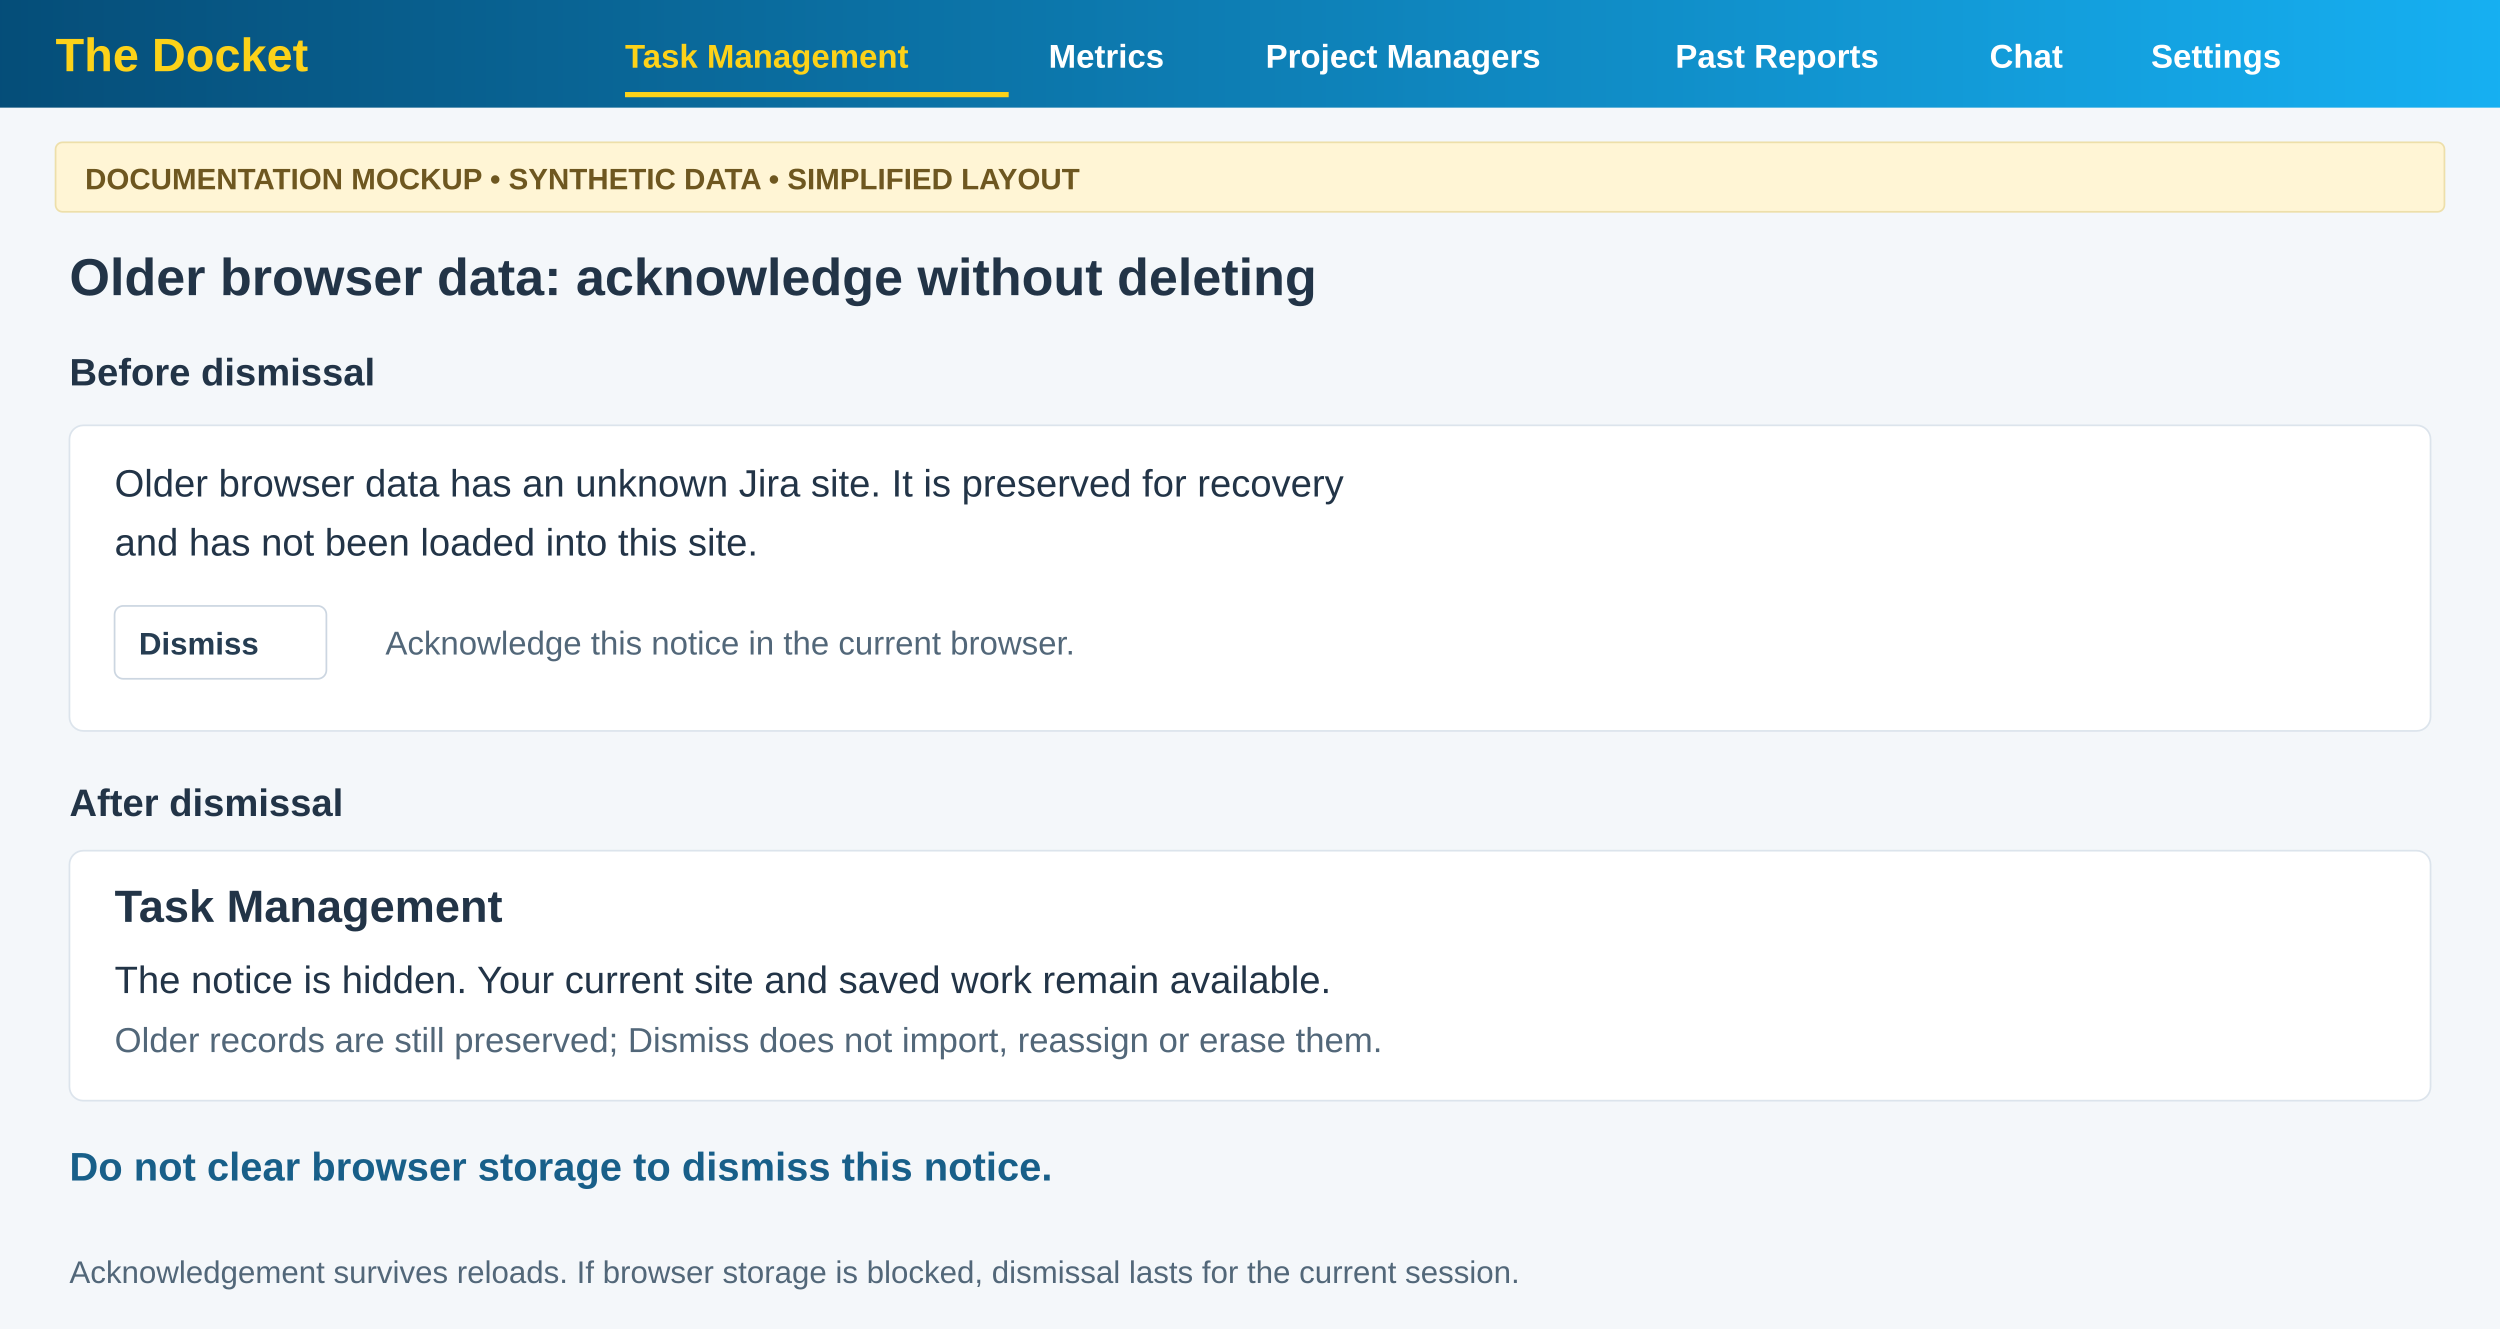
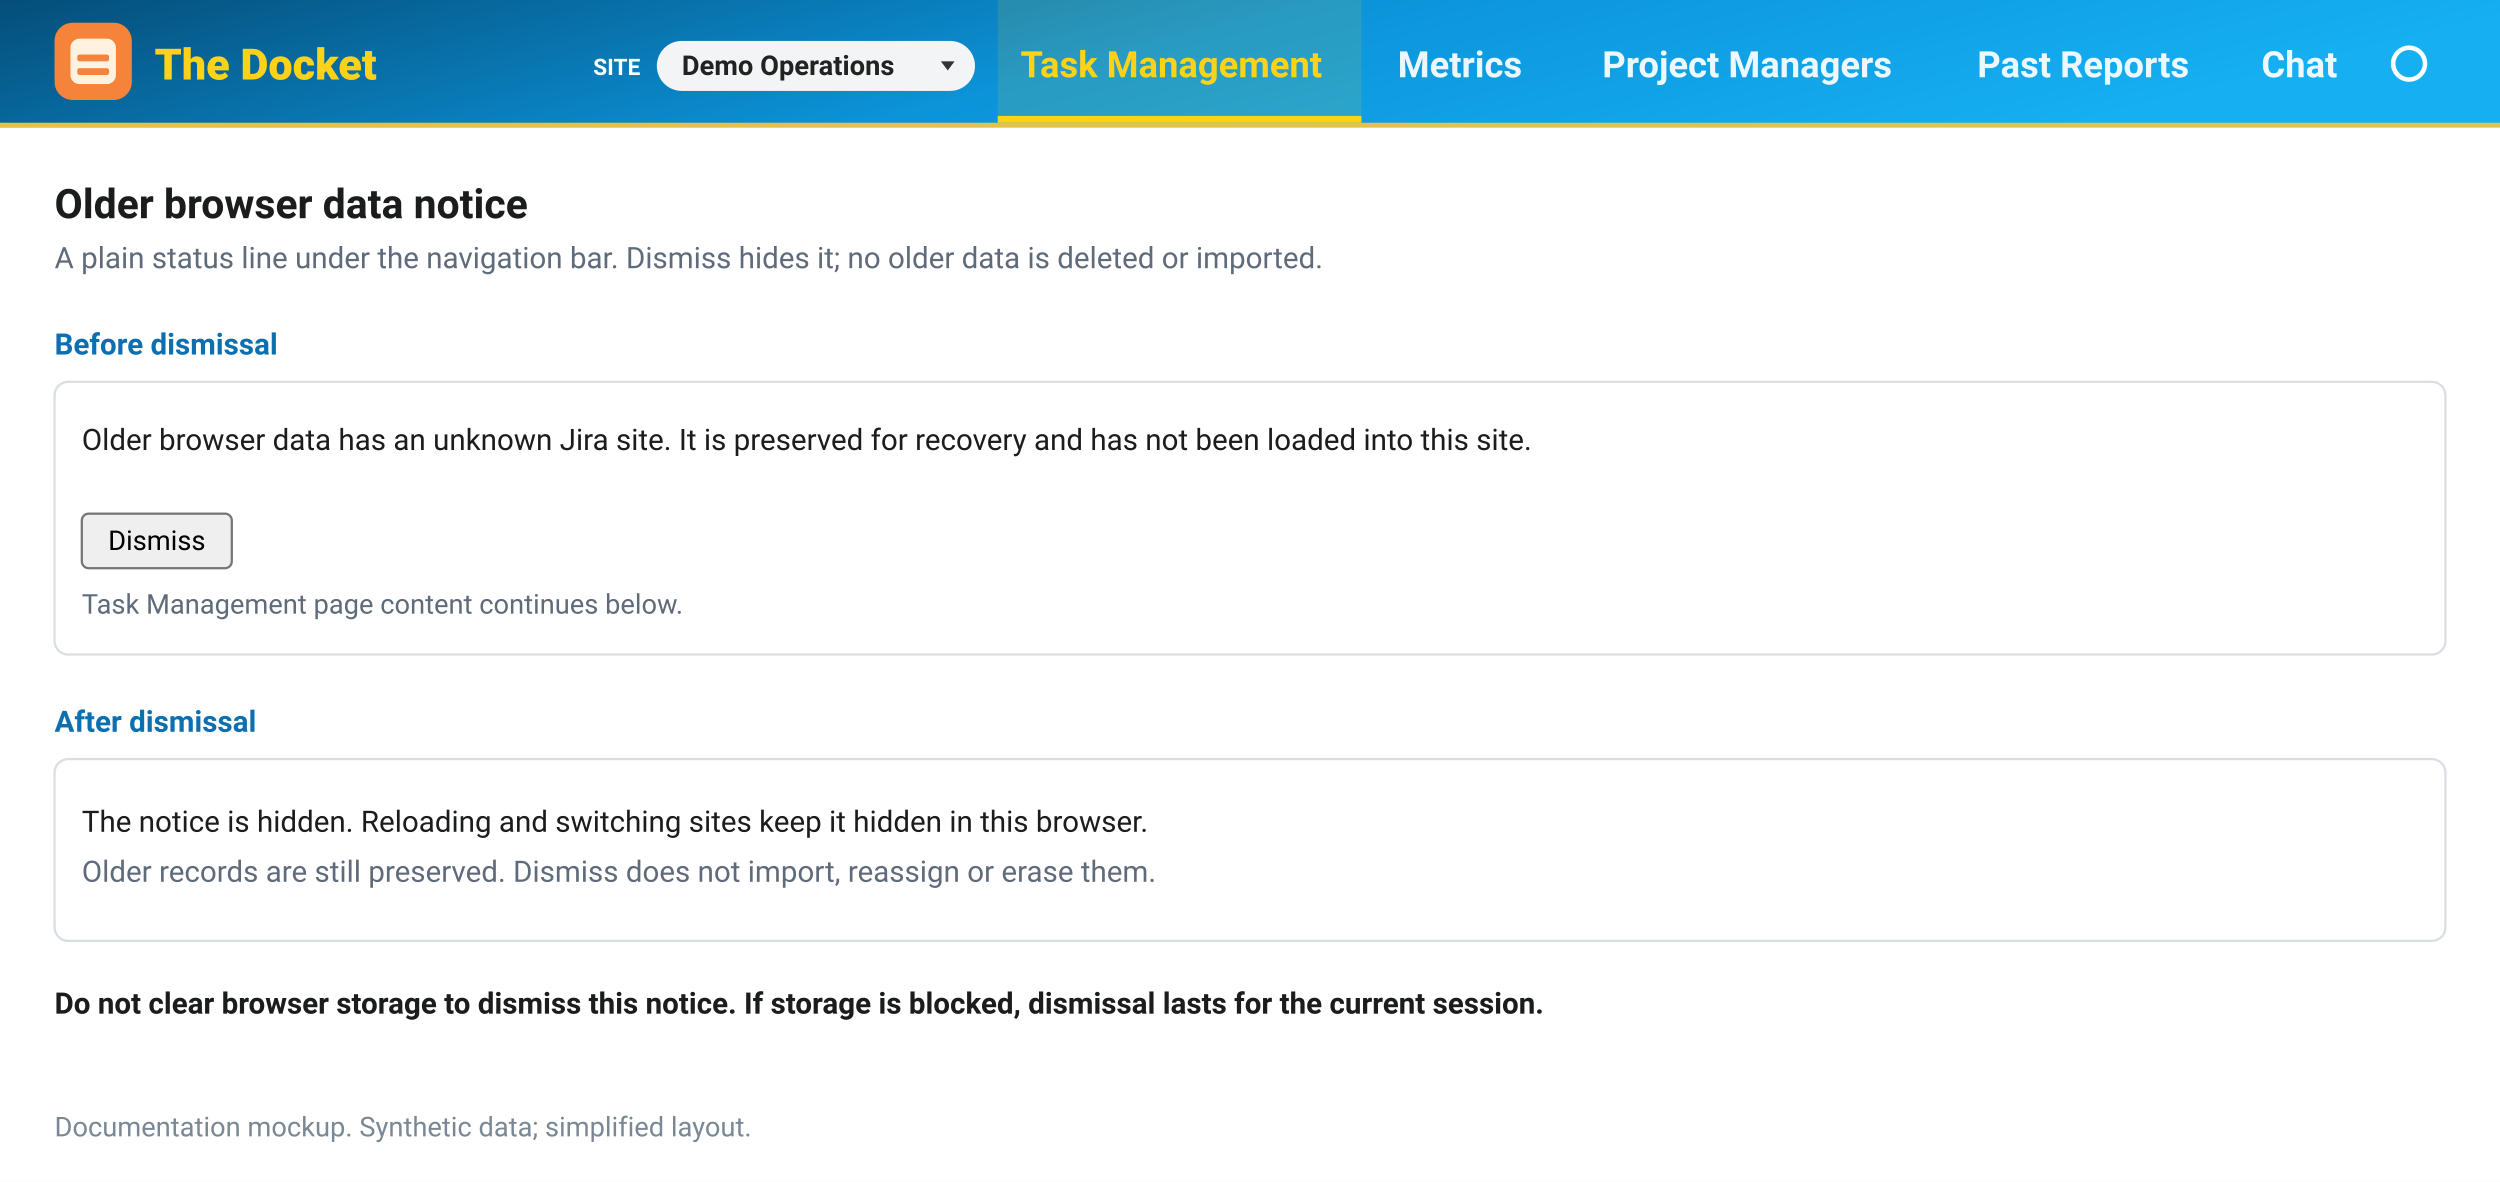
- <svg xmlns="http://www.w3.org/2000/svg" width="1440" height="765" viewBox="0 0 1440 765" role="img" aria-labelledby="title desc">
-   <defs>
-     <linearGradient id="nav">
-       <stop stop-color="#054d78" />
-       <stop offset="1" stop-color="#16b0f2" />
-     </linearGradient>
-   </defs>
-   <g font-family="Arial, Helvetica, sans-serif">
-     <rect x="0" y="0" width="1440" height="765" rx="0" fill="#f4f7fa" stroke="#f4f7fa" />
-     <rect x="0" y="0" width="1440" height="62" rx="0" fill="url(#nav)" stroke="none" />
-     <text x="32" y="41" font-size="27" fill="#fdd219" font-weight="700">The Docket</text>
-     <text x="360" y="39" font-size="19" fill="#fdd219" font-weight="600">Task Management</text>
-     <rect x="360" y="53" width="221" height="3" rx="0" fill="#fdd219" stroke="none" />
-     <text x="604" y="39" font-size="19" fill="white" font-weight="600">Metrics</text>
-     <text x="729" y="39" font-size="19" fill="white" font-weight="600">Project Managers</text>
-     <text x="965" y="39" font-size="19" fill="white" font-weight="600">Past Reports</text>
-     <text x="1146" y="39" font-size="19" fill="white" font-weight="600">Chat</text>
-     <text x="1239" y="39" font-size="19" fill="white" font-weight="600">Settings</text>
-     <rect x="32" y="82" width="1376" height="40" rx="4" fill="#fff5d5" stroke="#eddfaa" />
-     <text x="49" y="109" font-size="17" fill="#6e5720" font-weight="700">DOCUMENTATION MOCKUP  •  SYNTHETIC DATA  •  SIMPLIFIED LAYOUT</text>
-     <text x="40" y="170" font-size="30" fill="#223447" font-weight="700">Older browser data: acknowledge without deleting</text>
-     <text x="40" y="222" font-size="22" fill="#223447" font-weight="700">Before dismissal</text>
-     <rect x="40" y="245" width="1360" height="176" rx="8" fill="white" stroke="#dce4ec" />
-     <text x="66" y="286" font-size="22" fill="#223447" font-weight="400">Older browser data has an unknown Jira site. It is preserved for recovery</text>
-     <text x="66" y="320" font-size="22" fill="#223447" font-weight="400">and has not been loaded into this site.</text>
-     <rect x="66" y="349" width="122" height="42" rx="5" fill="white" stroke="#ccd6e1" />
-     <text x="80" y="377" font-size="18" fill="#263d52" font-weight="600">Dismiss</text>
-     <text x="222" y="377" font-size="19" fill="#526779" font-weight="400">Acknowledge this notice in the current browser.</text>
-     <text x="40" y="470" font-size="22" fill="#223447" font-weight="700">After dismissal</text>
-     <rect x="40" y="490" width="1360" height="144" rx="8" fill="white" stroke="#dce4ec" />
-     <text x="66" y="531" font-size="26" fill="#223447" font-weight="700">Task Management</text>
-     <text x="66" y="572" font-size="22" fill="#223447" font-weight="400">The notice is hidden. Your current site and saved work remain available.</text>
-     <text x="66" y="606" font-size="20" fill="#526779" font-weight="400">Older records are still preserved; Dismiss does not import, reassign or erase them.</text>
-     <text x="40" y="680" font-size="23" fill="#185f89" font-weight="700">Do not clear browser storage to dismiss this notice.</text>
-     <text x="40" y="739" font-size="18" fill="#526779" font-weight="400">Acknowledgement survives reloads. If browser storage is blocked, dismissal lasts for the current session.</text>
+ <svg xmlns="http://www.w3.org/2000/svg" width="1100" height="520" viewBox="0 0 1100 520" role="img" aria-labelledby="title desc">
+   <g font-family="-apple-system, BlinkMacSystemFont, 'Segoe UI', Roboto, Helvetica, Arial, sans-serif">
+     <rect x="0" y="0" width="1100" height="520" fill="#fff" />
+     <defs>
+       <linearGradient id="nav" x1="0" y1="0" x2="1" y2="0.2">
+         <stop offset="0" stop-color="#054d78" />
+         <stop offset="0.52" stop-color="#0c93d9" />
+         <stop offset="1" stop-color="#16b0f2" />
+       </linearGradient>
+       <linearGradient id="joke" x1="0" y1="0" x2="1" y2="0">
+         <stop offset="0" stop-color="#FDD219" />
+         <stop offset="0.55" stop-color="#FB9429" />
+         <stop offset="1" stop-color="#F95E4A" />
+       </linearGradient>
+     </defs>
+     <rect x="0" y="0" width="1100" height="56" rx="0" fill="url(#nav)" stroke="none" stroke-width="1" />
+     <rect x="0" y="54" width="1100" height="2" rx="0" fill="#e1c24a" stroke="none" stroke-width="1" />
+     <rect x="24" y="10" width="34" height="34" rx="8" fill="#f5833a" stroke="none" stroke-width="1" />
+     <rect x="31" y="17" width="20" height="20" rx="4" fill="#fff2e0" stroke="none" stroke-width="1" />
+     <rect x="34" y="24" width="14" height="3" rx="1" fill="#f5833a" stroke="none" stroke-width="1" />
+     <rect x="34" y="30" width="14" height="3" rx="1" fill="#f5833a" stroke="none" stroke-width="1" />
+     <text x="68" y="35" font-size="19" fill="#FDD219" font-weight="800" text-anchor="start">The Docket</text>
+     <text x="261" y="33" font-size="10" fill="#fff" font-weight="700" text-anchor="start">SITE</text>
+     <rect x="289" y="18" width="140" height="22" rx="11" fill="#f3f4f6" stroke="none" stroke-width="1" />
+     <text x="300" y="33" font-size="12" fill="#222" font-weight="700" text-anchor="start">Demo Operations</text>
+     <path d="M414 27 l3 4 l3 -4" fill="#333" />
+     <rect x="439" y="0" width="160" height="54" rx="0" fill="rgba(253,210,25,0.12)" stroke="none" stroke-width="1" />
+     <rect x="439" y="51" width="160" height="3" rx="0" fill="#FDD219" stroke="none" stroke-width="1" />
+     <text x="449" y="34" font-size="16" fill="#FDD219" font-weight="600" text-anchor="start">Task Management</text>
+     <text x="615" y="34" font-size="16" fill="rgba(255,255,255,0.92)" font-weight="600" text-anchor="start">Metrics</text>
+     <text x="705" y="34" font-size="16" fill="rgba(255,255,255,0.92)" font-weight="600" text-anchor="start">Project Managers</text>
+     <text x="870" y="34" font-size="16" fill="rgba(255,255,255,0.92)" font-weight="600" text-anchor="start">Past Reports</text>
+     <text x="995" y="34" font-size="16" fill="rgba(255,255,255,0.92)" font-weight="600" text-anchor="start">Chat</text>
+     <circle cx="1060" cy="28" r="7" fill="none" stroke="#fff" stroke-width="2" />
+     <text x="24" y="96" font-size="18" fill="#1b1c1d" font-weight="700" text-anchor="start">Older browser data notice</text>
+     <text x="24" y="118" font-size="13" fill="#5f6b7a" font-weight="400" text-anchor="start">A plain status line under the navigation bar. Dismiss hides it; no older data is deleted or imported.</text>
+     <text x="24" y="156" font-size="13" fill="#0c6fb0" font-weight="700" text-anchor="start">Before dismissal</text>
+     <rect x="24" y="168" width="1052" height="120" rx="6" fill="#fff" stroke="#d9dee5" stroke-width="1" />
+     <text x="36" y="198" font-size="13" fill="#1b1c1d" font-weight="400" text-anchor="start">Older browser data has an unknown Jira site. It is preserved for recovery and has not been loaded into this site.</text>
+     <rect x="36" y="226" width="66" height="24" rx="3" fill="#efefef" stroke="#767676" stroke-width="1" />
+     <text x="69" y="242" font-size="12" fill="#000" font-weight="400" text-anchor="middle">Dismiss</text>
+     <text x="36" y="270" font-size="12" fill="#5f6b7a" font-weight="400" text-anchor="start">Task Management page content continues below.</text>
+     <text x="24" y="322" font-size="13" fill="#0c6fb0" font-weight="700" text-anchor="start">After dismissal</text>
+     <rect x="24" y="334" width="1052" height="80" rx="6" fill="#fff" stroke="#d9dee5" stroke-width="1" />
+     <text x="36" y="366" font-size="13" fill="#1b1c1d" font-weight="400" text-anchor="start">The notice is hidden. Reloading and switching sites keep it hidden in this browser.</text>
+     <text x="36" y="388" font-size="13" fill="#5f6b7a" font-weight="400" text-anchor="start">Older records are still preserved. Dismiss does not import, reassign or erase them.</text>
+     <text x="24" y="446" font-size="13" fill="#1b1c1d" font-weight="700" text-anchor="start">Do not clear browser storage to dismiss this notice. If storage is blocked, dismissal lasts for the current session.</text>
+     <text x="24" y="500" font-size="12" fill="#7a8794" font-weight="400" text-anchor="start">Documentation mockup. Synthetic data; simplified layout.</text>
  </g>
</svg>
